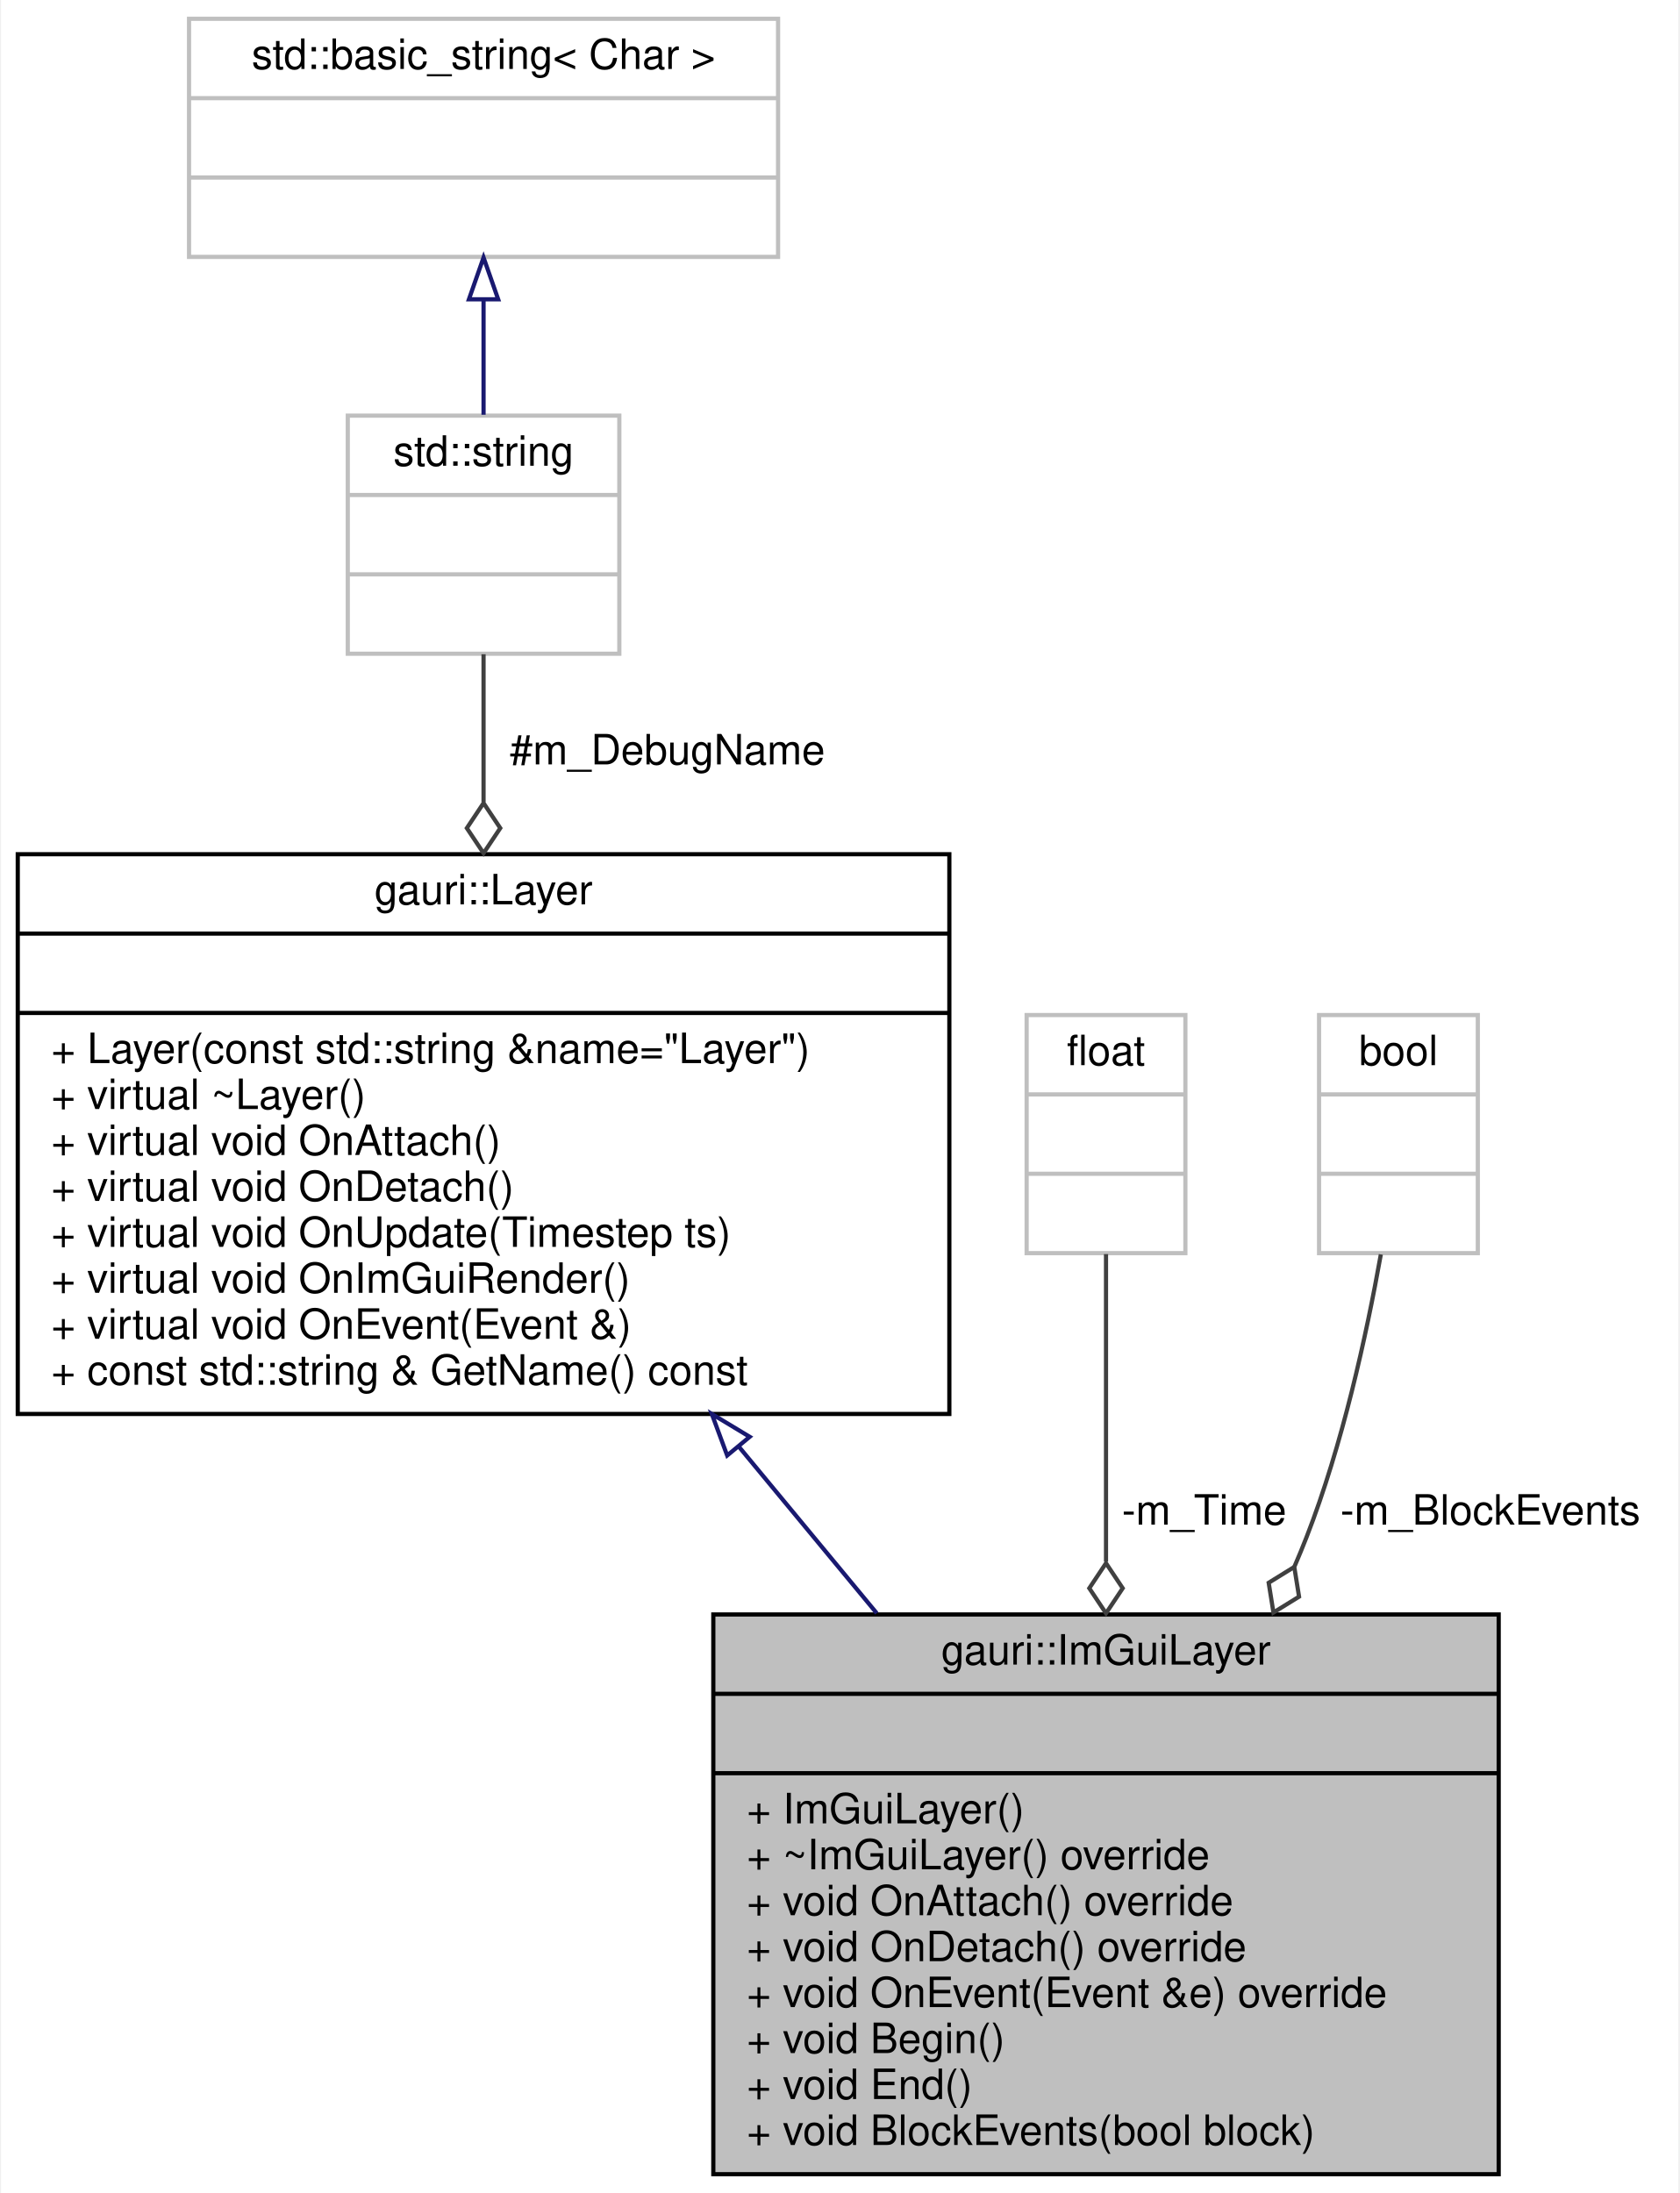
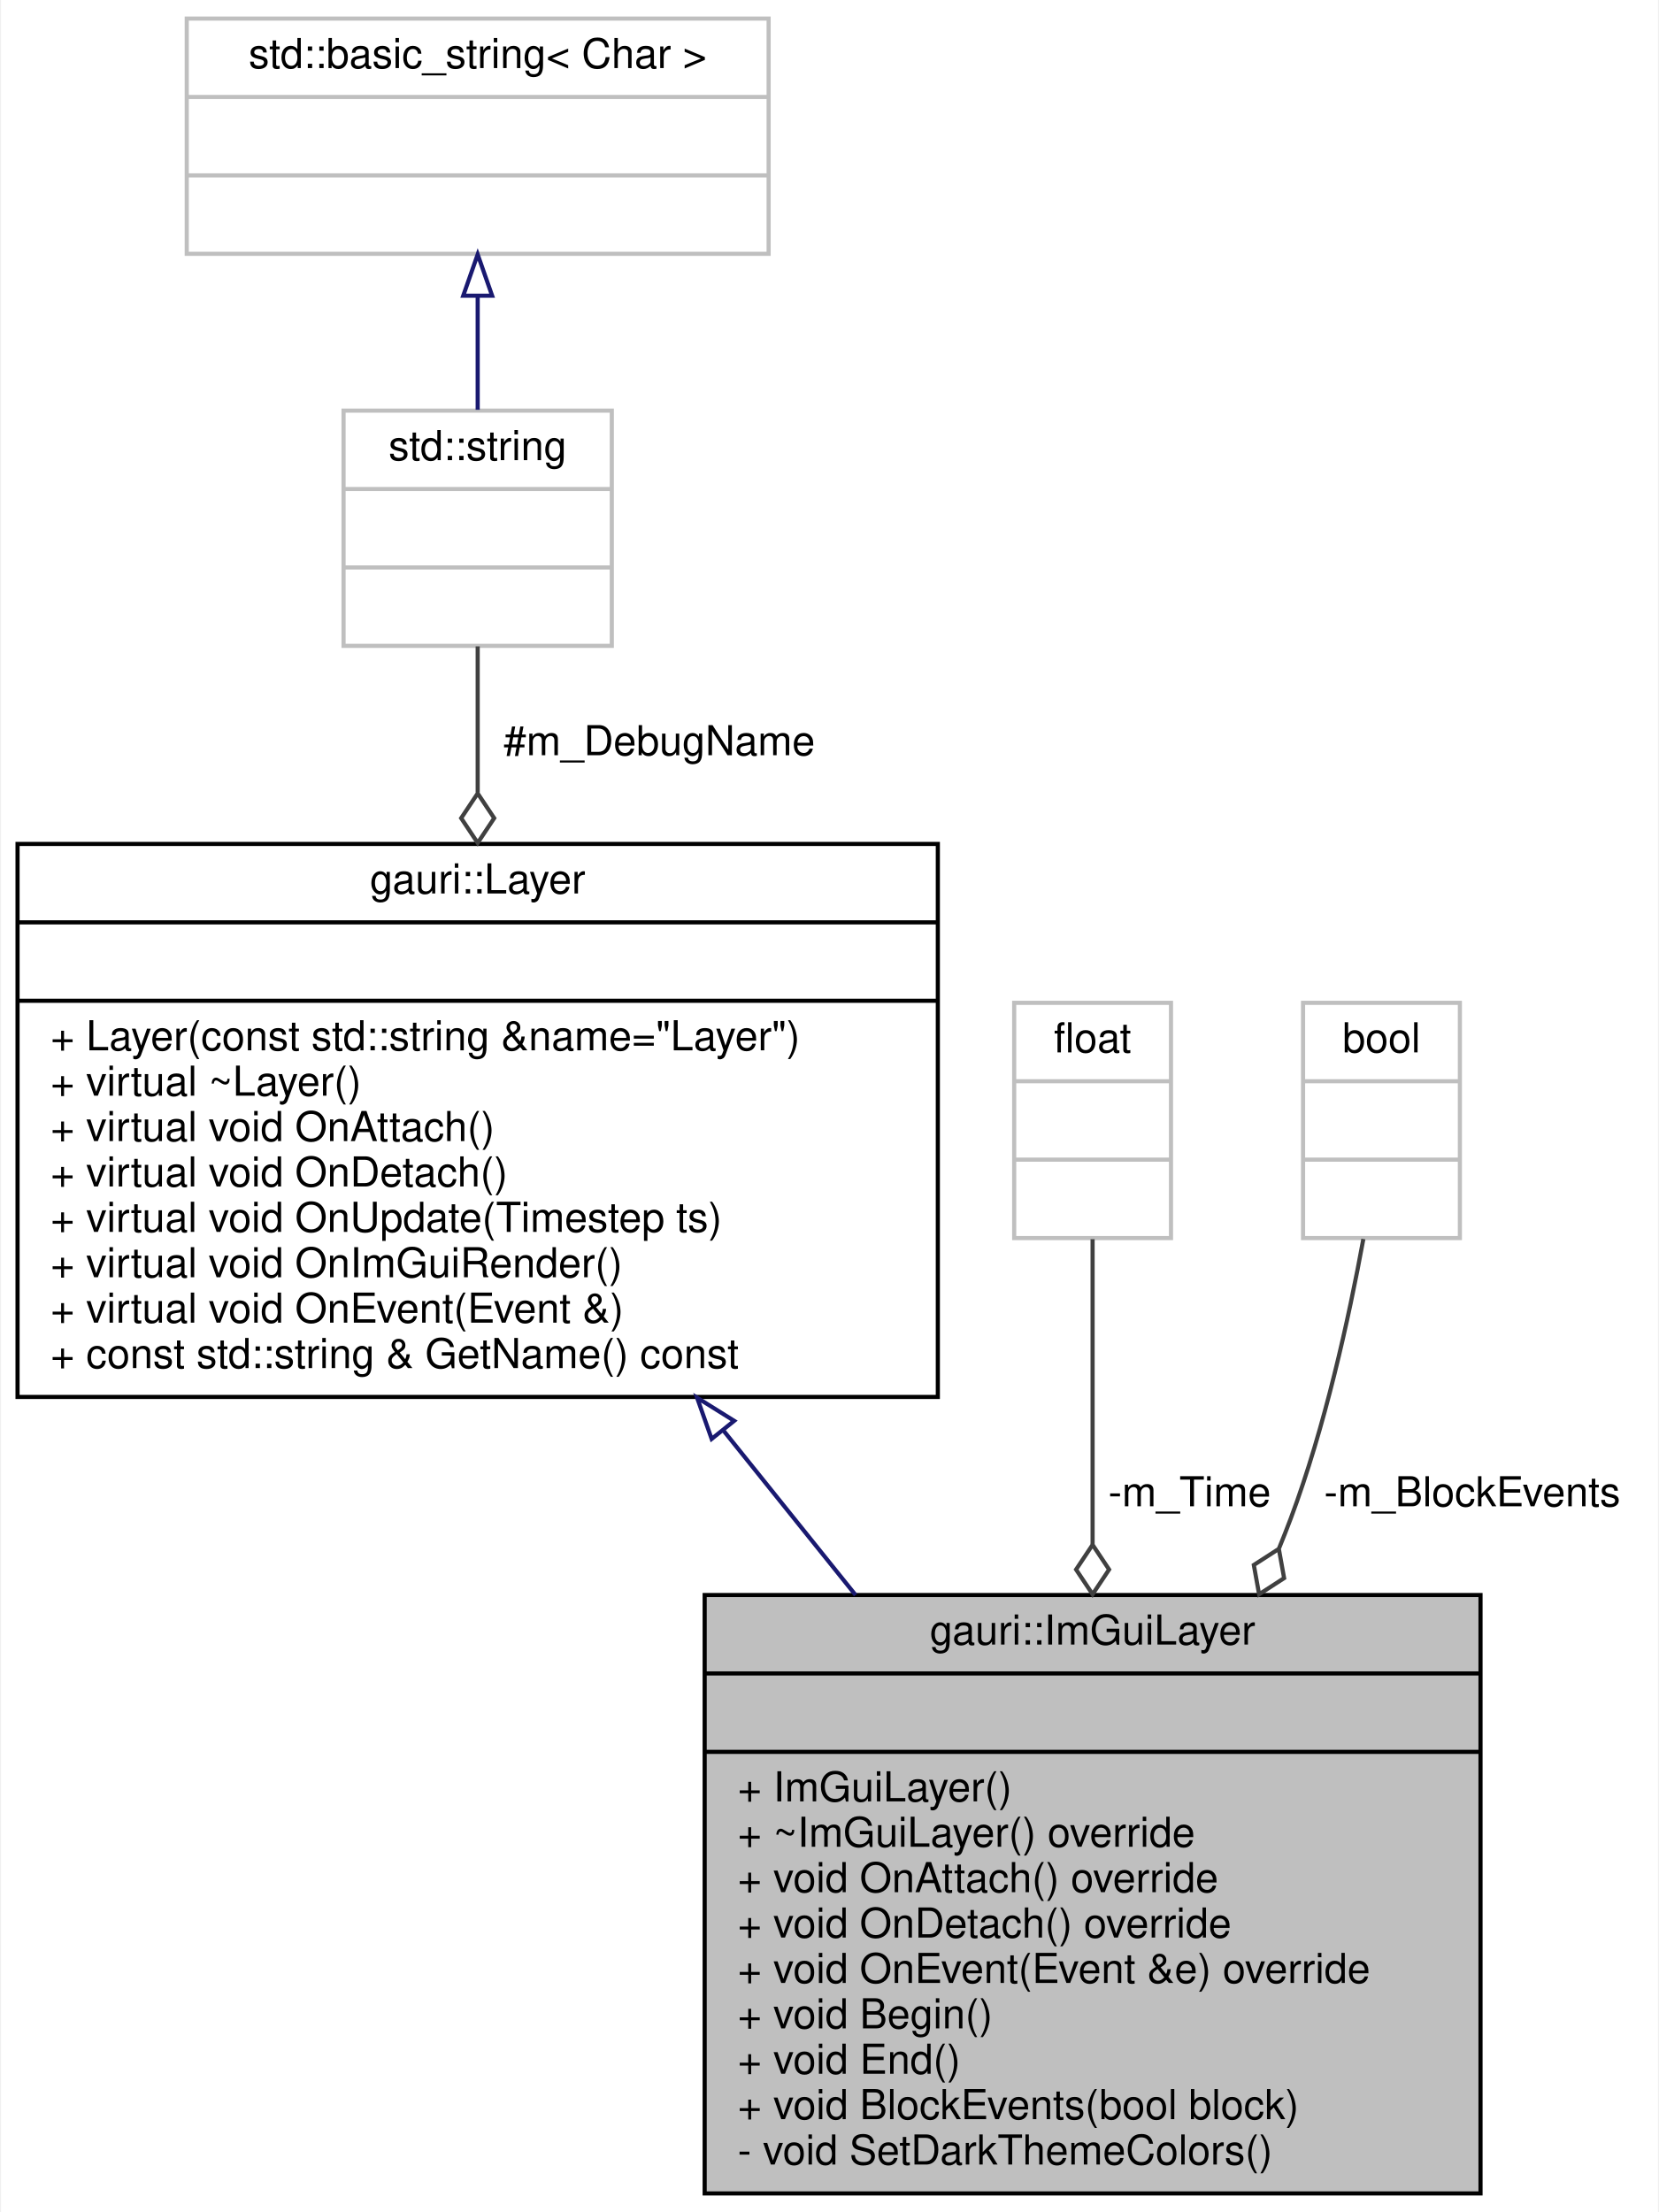
- <svg xmlns="http://www.w3.org/2000/svg" xmlns:xlink="http://www.w3.org/1999/xlink" width="402pt" height="525pt" viewBox="0.00 0.00 401.50 525.00">
-   <g id="graph0" class="graph" transform="scale(1 1) rotate(0) translate(4 521)">
-     <polygon fill="white" stroke="transparent" points="-4,4 -4,-521 397.5,-521 397.5,4 -4,4" />
+ <svg xmlns="http://www.w3.org/2000/svg" xmlns:xlink="http://www.w3.org/1999/xlink" width="402pt" height="536pt" viewBox="0.00 0.00 401.50 536.00">
+   <g id="graph0" class="graph" transform="scale(1 1) rotate(0) translate(4 532)">
+     <polygon fill="white" stroke="transparent" points="-4,4 -4,-532 397.5,-532 397.5,4 -4,4" />
    <g id="node1" class="node">
      <g id="a_node1">
        <a xlink:title=" ">
-           <polygon fill="#bfbfbf" stroke="black" points="166.5,-0.5 166.5,-134.5 354.5,-134.5 354.5,-0.5 166.5,-0.5" />
-           <text text-anchor="middle" x="260.5" y="-122.5" font-family="Helvetica,sans-Serif" font-size="10.00">gauri::ImGuiLayer</text>
-           <polyline fill="none" stroke="black" points="166.5,-115.5 354.5,-115.5 " />
-           <text text-anchor="middle" x="260.5" y="-103.5" font-family="Helvetica,sans-Serif" font-size="10.00"> </text>
-           <polyline fill="none" stroke="black" points="166.5,-96.5 354.5,-96.5 " />
-           <text text-anchor="start" x="174.5" y="-84.5" font-family="Helvetica,sans-Serif" font-size="10.00">+ ImGuiLayer()</text>
-           <text text-anchor="start" x="174.5" y="-73.5" font-family="Helvetica,sans-Serif" font-size="10.00">+ ~ImGuiLayer() override</text>
-           <text text-anchor="start" x="174.5" y="-62.5" font-family="Helvetica,sans-Serif" font-size="10.00">+ void OnAttach() override</text>
-           <text text-anchor="start" x="174.5" y="-51.5" font-family="Helvetica,sans-Serif" font-size="10.00">+ void OnDetach() override</text>
-           <text text-anchor="start" x="174.5" y="-40.5" font-family="Helvetica,sans-Serif" font-size="10.00">+ void OnEvent(Event &amp;e) override</text>
-           <text text-anchor="start" x="174.5" y="-29.5" font-family="Helvetica,sans-Serif" font-size="10.00">+ void Begin()</text>
-           <text text-anchor="start" x="174.5" y="-18.5" font-family="Helvetica,sans-Serif" font-size="10.00">+ void End()</text>
-           <text text-anchor="start" x="174.5" y="-7.5" font-family="Helvetica,sans-Serif" font-size="10.00">+ void BlockEvents(bool block)</text>
+           <polygon fill="#bfbfbf" stroke="black" points="166.5,-0.5 166.5,-145.5 354.5,-145.5 354.5,-0.5 166.5,-0.5" />
+           <text text-anchor="middle" x="260.5" y="-133.5" font-family="Helvetica,sans-Serif" font-size="10.00">gauri::ImGuiLayer</text>
+           <polyline fill="none" stroke="black" points="166.5,-126.5 354.5,-126.5 " />
+           <text text-anchor="middle" x="260.5" y="-114.5" font-family="Helvetica,sans-Serif" font-size="10.00"> </text>
+           <polyline fill="none" stroke="black" points="166.5,-107.5 354.5,-107.5 " />
+           <text text-anchor="start" x="174.5" y="-95.5" font-family="Helvetica,sans-Serif" font-size="10.00">+ ImGuiLayer()</text>
+           <text text-anchor="start" x="174.5" y="-84.5" font-family="Helvetica,sans-Serif" font-size="10.00">+ ~ImGuiLayer() override</text>
+           <text text-anchor="start" x="174.5" y="-73.5" font-family="Helvetica,sans-Serif" font-size="10.00">+ void OnAttach() override</text>
+           <text text-anchor="start" x="174.5" y="-62.5" font-family="Helvetica,sans-Serif" font-size="10.00">+ void OnDetach() override</text>
+           <text text-anchor="start" x="174.5" y="-51.5" font-family="Helvetica,sans-Serif" font-size="10.00">+ void OnEvent(Event &amp;e) override</text>
+           <text text-anchor="start" x="174.5" y="-40.5" font-family="Helvetica,sans-Serif" font-size="10.00">+ void Begin()</text>
+           <text text-anchor="start" x="174.5" y="-29.5" font-family="Helvetica,sans-Serif" font-size="10.00">+ void End()</text>
+           <text text-anchor="start" x="174.5" y="-18.5" font-family="Helvetica,sans-Serif" font-size="10.00">+ void BlockEvents(bool block)</text>
+           <text text-anchor="start" x="174.5" y="-7.5" font-family="Helvetica,sans-Serif" font-size="10.00">- void SetDarkThemeColors()</text>
        </a>
      </g>
    </g>
    <g id="node2" class="node">
      <g id="a_node2">
        <a xlink:href="classgauri_1_1Layer.html" target="_top" xlink:title=" ">
-           <polygon fill="white" stroke="black" points="0,-182.5 0,-316.5 223,-316.5 223,-182.5 0,-182.5" />
-           <text text-anchor="middle" x="111.5" y="-304.5" font-family="Helvetica,sans-Serif" font-size="10.00">gauri::Layer</text>
-           <polyline fill="none" stroke="black" points="0,-297.5 223,-297.5 " />
-           <text text-anchor="middle" x="111.5" y="-285.5" font-family="Helvetica,sans-Serif" font-size="10.00"> </text>
-           <polyline fill="none" stroke="black" points="0,-278.5 223,-278.5 " />
-           <text text-anchor="start" x="8" y="-266.5" font-family="Helvetica,sans-Serif" font-size="10.00">+ Layer(const std::string &amp;name="Layer")</text>
-           <text text-anchor="start" x="8" y="-255.5" font-family="Helvetica,sans-Serif" font-size="10.00">+ virtual ~Layer()</text>
-           <text text-anchor="start" x="8" y="-244.5" font-family="Helvetica,sans-Serif" font-size="10.00">+ virtual void OnAttach()</text>
-           <text text-anchor="start" x="8" y="-233.5" font-family="Helvetica,sans-Serif" font-size="10.00">+ virtual void OnDetach()</text>
-           <text text-anchor="start" x="8" y="-222.5" font-family="Helvetica,sans-Serif" font-size="10.00">+ virtual void OnUpdate(Timestep ts)</text>
-           <text text-anchor="start" x="8" y="-211.5" font-family="Helvetica,sans-Serif" font-size="10.00">+ virtual void OnImGuiRender()</text>
-           <text text-anchor="start" x="8" y="-200.5" font-family="Helvetica,sans-Serif" font-size="10.00">+ virtual void OnEvent(Event &amp;)</text>
-           <text text-anchor="start" x="8" y="-189.5" font-family="Helvetica,sans-Serif" font-size="10.00">+ const std::string &amp; GetName() const</text>
+           <polygon fill="white" stroke="black" points="0,-193.5 0,-327.5 223,-327.5 223,-193.5 0,-193.5" />
+           <text text-anchor="middle" x="111.5" y="-315.5" font-family="Helvetica,sans-Serif" font-size="10.00">gauri::Layer</text>
+           <polyline fill="none" stroke="black" points="0,-308.5 223,-308.5 " />
+           <text text-anchor="middle" x="111.5" y="-296.5" font-family="Helvetica,sans-Serif" font-size="10.00"> </text>
+           <polyline fill="none" stroke="black" points="0,-289.5 223,-289.5 " />
+           <text text-anchor="start" x="8" y="-277.5" font-family="Helvetica,sans-Serif" font-size="10.00">+ Layer(const std::string &amp;name="Layer")</text>
+           <text text-anchor="start" x="8" y="-266.5" font-family="Helvetica,sans-Serif" font-size="10.00">+ virtual ~Layer()</text>
+           <text text-anchor="start" x="8" y="-255.5" font-family="Helvetica,sans-Serif" font-size="10.00">+ virtual void OnAttach()</text>
+           <text text-anchor="start" x="8" y="-244.5" font-family="Helvetica,sans-Serif" font-size="10.00">+ virtual void OnDetach()</text>
+           <text text-anchor="start" x="8" y="-233.5" font-family="Helvetica,sans-Serif" font-size="10.00">+ virtual void OnUpdate(Timestep ts)</text>
+           <text text-anchor="start" x="8" y="-222.5" font-family="Helvetica,sans-Serif" font-size="10.00">+ virtual void OnImGuiRender()</text>
+           <text text-anchor="start" x="8" y="-211.5" font-family="Helvetica,sans-Serif" font-size="10.00">+ virtual void OnEvent(Event &amp;)</text>
+           <text text-anchor="start" x="8" y="-200.5" font-family="Helvetica,sans-Serif" font-size="10.00">+ const std::string &amp; GetName() const</text>
        </a>
      </g>
    </g>
    <g id="edge1" class="edge">
-       <path fill="none" stroke="midnightblue" d="M172.53,-174.77C183.49,-161.53 194.85,-147.81 205.62,-134.8" />
-       <polygon fill="none" stroke="midnightblue" points="169.82,-172.56 166.14,-182.5 175.21,-177.03 169.82,-172.56" />
+       <path fill="none" stroke="midnightblue" d="M171.15,-185.24C181.67,-172.14 192.61,-158.53 203.07,-145.5" />
+       <polygon fill="none" stroke="midnightblue" points="168.19,-183.33 164.66,-193.32 173.65,-187.71 168.19,-183.33" />
    </g>
    <g id="node3" class="node">
      <g id="a_node3">
        <a xlink:title=" ">
-           <polygon fill="white" stroke="#bfbfbf" points="79,-364.5 79,-421.5 144,-421.5 144,-364.5 79,-364.5" />
-           <text text-anchor="middle" x="111.5" y="-409.5" font-family="Helvetica,sans-Serif" font-size="10.00">std::string</text>
-           <polyline fill="none" stroke="#bfbfbf" points="79,-402.5 144,-402.5 " />
-           <text text-anchor="middle" x="111.5" y="-390.5" font-family="Helvetica,sans-Serif" font-size="10.00"> </text>
-           <polyline fill="none" stroke="#bfbfbf" points="79,-383.5 144,-383.5 " />
-           <text text-anchor="middle" x="111.5" y="-371.5" font-family="Helvetica,sans-Serif" font-size="10.00"> </text>
+           <polygon fill="white" stroke="#bfbfbf" points="79,-375.5 79,-432.5 144,-432.5 144,-375.5 79,-375.5" />
+           <text text-anchor="middle" x="111.5" y="-420.5" font-family="Helvetica,sans-Serif" font-size="10.00">std::string</text>
+           <polyline fill="none" stroke="#bfbfbf" points="79,-413.5 144,-413.5 " />
+           <text text-anchor="middle" x="111.5" y="-401.5" font-family="Helvetica,sans-Serif" font-size="10.00"> </text>
+           <polyline fill="none" stroke="#bfbfbf" points="79,-394.5 144,-394.5 " />
+           <text text-anchor="middle" x="111.5" y="-382.5" font-family="Helvetica,sans-Serif" font-size="10.00"> </text>
        </a>
      </g>
    </g>
    <g id="edge2" class="edge">
-       <path fill="none" stroke="#404040" d="M111.5,-364.38C111.5,-354.02 111.5,-341.66 111.5,-328.97" />
-       <polygon fill="none" stroke="#404040" points="111.5,-328.75 107.5,-322.75 111.5,-316.75 115.5,-322.75 111.5,-328.75" />
-       <text text-anchor="middle" x="155.5" y="-338" font-family="Helvetica,sans-Serif" font-size="10.00"> #m_DebugName</text>
+       <path fill="none" stroke="#404040" d="M111.5,-375.38C111.5,-365.02 111.5,-352.66 111.5,-339.97" />
+       <polygon fill="none" stroke="#404040" points="111.5,-339.75 107.5,-333.75 111.5,-327.75 115.5,-333.75 111.5,-339.75" />
+       <text text-anchor="middle" x="155.5" y="-349" font-family="Helvetica,sans-Serif" font-size="10.00"> #m_DebugName</text>
    </g>
    <g id="node4" class="node">
      <g id="a_node4">
        <a xlink:title=" ">
-           <polygon fill="white" stroke="#bfbfbf" points="41,-459.5 41,-516.5 182,-516.5 182,-459.5 41,-459.5" />
-           <text text-anchor="middle" x="111.5" y="-504.5" font-family="Helvetica,sans-Serif" font-size="10.00">std::basic_string&lt; Char &gt;</text>
-           <polyline fill="none" stroke="#bfbfbf" points="41,-497.5 182,-497.5 " />
-           <text text-anchor="middle" x="111.5" y="-485.5" font-family="Helvetica,sans-Serif" font-size="10.00"> </text>
-           <polyline fill="none" stroke="#bfbfbf" points="41,-478.5 182,-478.5 " />
-           <text text-anchor="middle" x="111.5" y="-466.5" font-family="Helvetica,sans-Serif" font-size="10.00"> </text>
+           <polygon fill="white" stroke="#bfbfbf" points="41,-470.5 41,-527.5 182,-527.5 182,-470.5 41,-470.5" />
+           <text text-anchor="middle" x="111.5" y="-515.5" font-family="Helvetica,sans-Serif" font-size="10.00">std::basic_string&lt; Char &gt;</text>
+           <polyline fill="none" stroke="#bfbfbf" points="41,-508.5 182,-508.5 " />
+           <text text-anchor="middle" x="111.5" y="-496.5" font-family="Helvetica,sans-Serif" font-size="10.00"> </text>
+           <polyline fill="none" stroke="#bfbfbf" points="41,-489.5 182,-489.5 " />
+           <text text-anchor="middle" x="111.5" y="-477.5" font-family="Helvetica,sans-Serif" font-size="10.00"> </text>
        </a>
      </g>
    </g>
    <g id="edge3" class="edge">
-       <path fill="none" stroke="midnightblue" d="M111.5,-449.24C111.5,-440.03 111.5,-430.35 111.5,-421.71" />
-       <polygon fill="none" stroke="midnightblue" points="108,-449.35 111.5,-459.35 115,-449.35 108,-449.35" />
+       <path fill="none" stroke="midnightblue" d="M111.5,-460.24C111.5,-451.03 111.5,-441.35 111.5,-432.71" />
+       <polygon fill="none" stroke="midnightblue" points="108,-460.35 111.5,-470.35 115,-460.35 108,-460.35" />
    </g>
    <g id="node5" class="node">
      <g id="a_node5">
        <a xlink:title=" ">
-           <polygon fill="white" stroke="#bfbfbf" points="241.5,-221 241.5,-278 279.5,-278 279.5,-221 241.5,-221" />
-           <text text-anchor="middle" x="260.5" y="-266" font-family="Helvetica,sans-Serif" font-size="10.00">float</text>
-           <polyline fill="none" stroke="#bfbfbf" points="241.5,-259 279.5,-259 " />
-           <text text-anchor="middle" x="260.5" y="-247" font-family="Helvetica,sans-Serif" font-size="10.00"> </text>
-           <polyline fill="none" stroke="#bfbfbf" points="241.5,-240 279.5,-240 " />
-           <text text-anchor="middle" x="260.5" y="-228" font-family="Helvetica,sans-Serif" font-size="10.00"> </text>
+           <polygon fill="white" stroke="#bfbfbf" points="241.5,-232 241.5,-289 279.5,-289 279.5,-232 241.5,-232" />
+           <text text-anchor="middle" x="260.5" y="-277" font-family="Helvetica,sans-Serif" font-size="10.00">float</text>
+           <polyline fill="none" stroke="#bfbfbf" points="241.5,-270 279.5,-270 " />
+           <text text-anchor="middle" x="260.5" y="-258" font-family="Helvetica,sans-Serif" font-size="10.00"> </text>
+           <polyline fill="none" stroke="#bfbfbf" points="241.5,-251 279.5,-251 " />
+           <text text-anchor="middle" x="260.5" y="-239" font-family="Helvetica,sans-Serif" font-size="10.00"> </text>
        </a>
      </g>
    </g>
    <g id="edge4" class="edge">
-       <path fill="none" stroke="#404040" d="M260.5,-220.77C260.5,-201.02 260.5,-173.42 260.5,-147.14" />
-       <polygon fill="none" stroke="#404040" points="260.5,-146.78 256.5,-140.78 260.5,-134.78 264.5,-140.78 260.5,-146.78" />
-       <text text-anchor="middle" x="284" y="-156" font-family="Helvetica,sans-Serif" font-size="10.00"> -m_Time</text>
+       <path fill="none" stroke="#404040" d="M260.5,-231.73C260.5,-212.01 260.5,-184.41 260.5,-157.81" />
+       <polygon fill="none" stroke="#404040" points="260.5,-157.68 256.5,-151.68 260.5,-145.68 264.5,-151.68 260.5,-157.68" />
+       <text text-anchor="middle" x="284" y="-167" font-family="Helvetica,sans-Serif" font-size="10.00"> -m_Time</text>
    </g>
    <g id="node6" class="node">
      <g id="a_node6">
        <a xlink:title=" ">
-           <polygon fill="white" stroke="#bfbfbf" points="311.5,-221 311.5,-278 349.5,-278 349.5,-221 311.5,-221" />
-           <text text-anchor="middle" x="330.5" y="-266" font-family="Helvetica,sans-Serif" font-size="10.00">bool</text>
-           <polyline fill="none" stroke="#bfbfbf" points="311.5,-259 349.5,-259 " />
-           <text text-anchor="middle" x="330.5" y="-247" font-family="Helvetica,sans-Serif" font-size="10.00"> </text>
-           <polyline fill="none" stroke="#bfbfbf" points="311.5,-240 349.5,-240 " />
-           <text text-anchor="middle" x="330.5" y="-228" font-family="Helvetica,sans-Serif" font-size="10.00"> </text>
+           <polygon fill="white" stroke="#bfbfbf" points="311.5,-232 311.5,-289 349.5,-289 349.5,-232 311.5,-232" />
+           <text text-anchor="middle" x="330.5" y="-277" font-family="Helvetica,sans-Serif" font-size="10.00">bool</text>
+           <polyline fill="none" stroke="#bfbfbf" points="311.5,-270 349.5,-270 " />
+           <text text-anchor="middle" x="330.5" y="-258" font-family="Helvetica,sans-Serif" font-size="10.00"> </text>
+           <polyline fill="none" stroke="#bfbfbf" points="311.5,-251 349.5,-251 " />
+           <text text-anchor="middle" x="330.5" y="-239" font-family="Helvetica,sans-Serif" font-size="10.00"> </text>
        </a>
      </g>
    </g>
    <g id="edge5" class="edge">
-       <path fill="none" stroke="#404040" d="M326.29,-220.7C322.83,-201.3 317.09,-175.04 308.5,-153 307.59,-150.67 306.63,-148.32 305.61,-145.97" />
-       <polygon fill="none" stroke="#404040" points="305.57,-145.88 299.44,-142.09 300.58,-134.97 306.71,-138.76 305.57,-145.88" />
-       <text text-anchor="middle" x="352.5" y="-156" font-family="Helvetica,sans-Serif" font-size="10.00"> -m_BlockEvents</text>
+       <path fill="none" stroke="#404040" d="M326.11,-231.77C322.56,-212.4 316.79,-186.15 308.5,-164 307.61,-161.64 306.68,-159.26 305.7,-156.87" />
+       <polygon fill="none" stroke="#404040" points="305.63,-156.69 299.57,-152.78 300.85,-145.68 306.91,-149.6 305.63,-156.69" />
+       <text text-anchor="middle" x="352.5" y="-167" font-family="Helvetica,sans-Serif" font-size="10.00"> -m_BlockEvents</text>
    </g>
  </g>
</svg>
